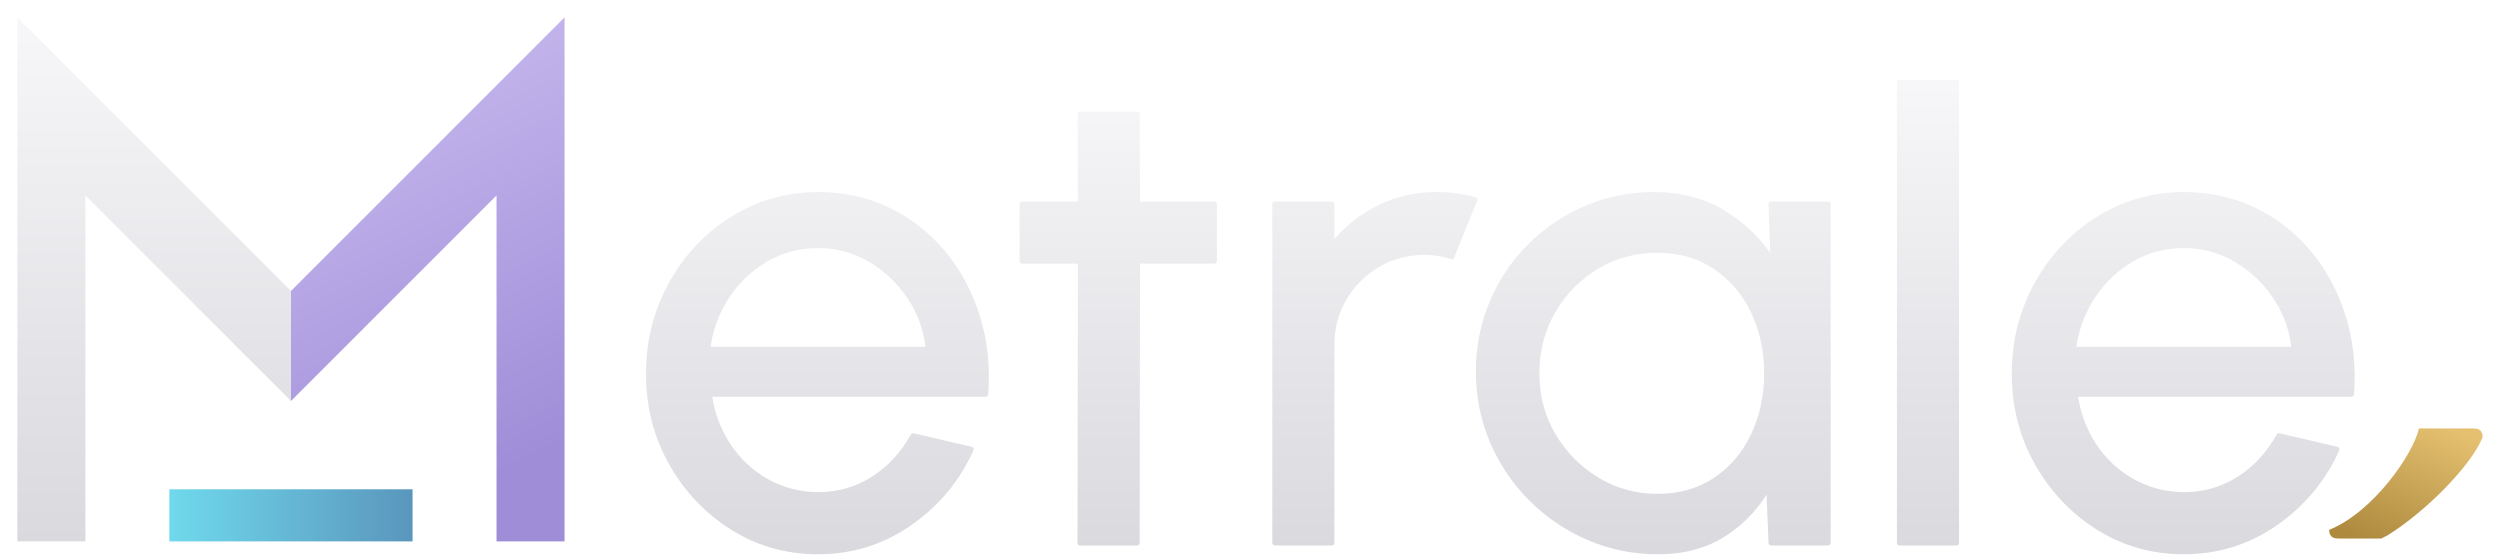
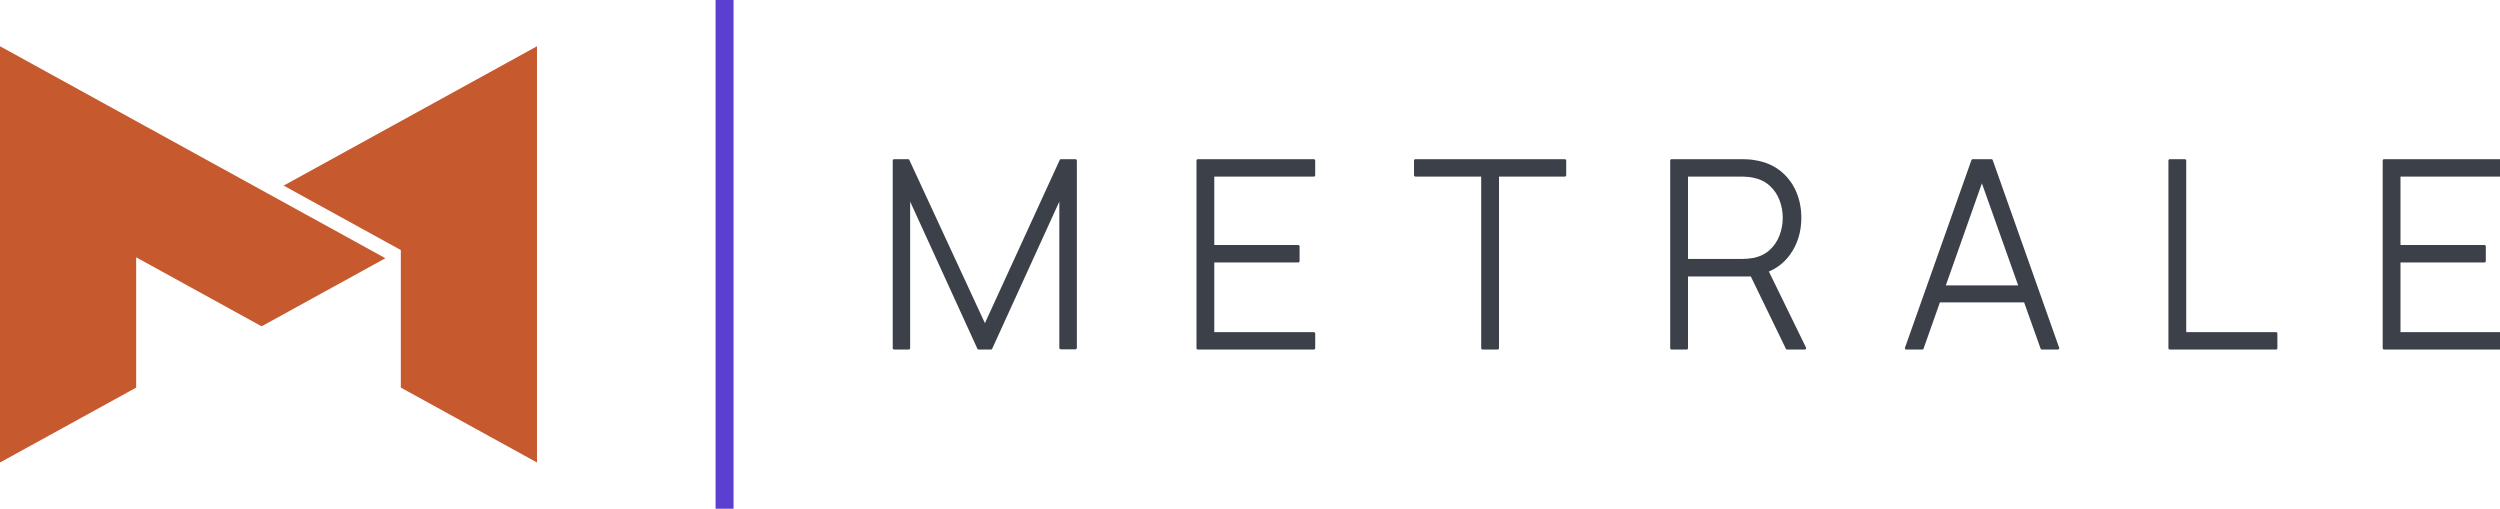
- <svg xmlns="http://www.w3.org/2000/svg" viewBox="-12 -12 1727 386" width="1727" height="386" role="img" aria-label="Metrale">
-   <defs>
-     <linearGradient id="wv" x1="0" y1="0" x2="0.25" y2="1">
-       <stop offset="0" stop-color="#CDBFF1" />
-       <stop offset="1" stop-color="#9F8DD8" />
-     </linearGradient>
-     <linearGradient id="wc" x1="0" y1="0" x2="1" y2="0">
-       <stop offset="0" stop-color="#6FD9EC" />
-       <stop offset="1" stop-color="#5A96BD" />
-     </linearGradient>
-     <linearGradient id="wg" x1="0.8" y1="0" x2="0.2" y2="1">
-       <stop offset="0" stop-color="#E4C070" />
-       <stop offset="1" stop-color="#AE8A3F" />
-     </linearGradient>
-     <linearGradient id="ww" x1="0" y1="0" x2="0" y2="1">
-       <stop offset="0" stop-color="#F7F7F9" />
-       <stop offset="1" stop-color="#D9D9DE" />
-     </linearGradient>
-   </defs>
-   <path d="M0 0L189 189L189 265L47 123L47 362L0 362Z" fill="url(#ww)" />
-   <path d="M378 0L189 189L189 265L331 123L331 362L378 362Z" fill="url(#wv)" />
-   <rect x="105" y="326" width="168" height="36" fill="url(#wc)" />
-   <path d="M553.04 369.08L553.04 369.08Q520.75 369.08 494.19 352.47Q467.63 335.86 451.83 307.89Q436.04 279.93 436.04 246L436.04 246Q436.04 220.26 445.17 197.91Q454.29 175.57 470.32 158.60Q486.35 141.64 507.64 132.04Q528.94 122.45 553.04 122.45L553.04 122.45Q579.48 122.45 601.60 133.09Q623.71 143.74 639.50 162.70Q655.30 181.65 663.14 206.69Q670.98 231.73 668.87 260.27L668.87 260.27L477.93 260.27Q480.73 280.16 491.03 295.73Q501.33 311.29 517.36 320.41Q533.38 329.54 553.04 329.77L553.04 329.77Q574.10 329.77 591.18 318.89Q608.26 308.01 618.79 289.06L618.79 289.06L658.81 298.42Q644.77 329.54 616.45 349.31Q588.14 369.08 553.04 369.08ZM476.76 229.39L476.76 229.39L629.32 229.39Q627.45 209.73 616.69 193.47Q605.92 177.20 589.31 167.38Q572.70 157.55 553.04 157.55L553.04 157.55Q533.38 157.55 517.00 167.14Q500.62 176.74 489.98 193.00Q479.33 209.26 476.76 229.39ZM826.82 129L826.82 168.31L773.70 168.31L773.47 363L734.16 363L734.39 168.31L694.14 168.31L694.14 129L734.39 129L734.16 67L773.47 67L773.70 129L826.82 129ZM908.02 363L868.71 363L868.71 129L908.02 129L908.02 158.25Q920.42 141.87 939.37 132.16Q958.33 122.45 980.56 122.45L980.56 122.45Q994.13 122.45 1006.77 125.96L1006.77 125.96L990.85 165.27Q981.26 162.23 972.13 162.23L972.13 162.23Q954.58 162.23 939.96 170.77Q925.33 179.31 916.68 193.82Q908.02 208.33 908.02 226.11L908.02 226.11L908.02 363ZM1212.92 169.01L1211.52 129L1250.83 129L1250.83 363L1211.52 363L1209.88 323.45Q1198.88 343.81 1179.58 356.45Q1160.27 369.08 1133.59 369.08L1133.59 369.08Q1107.85 369.08 1085.39 359.37Q1062.93 349.66 1045.73 332.46Q1028.53 315.26 1018.93 292.80Q1009.34 270.34 1009.34 244.36L1009.34 244.36Q1009.34 219.32 1018.70 197.09Q1028.06 174.86 1044.79 158.13Q1061.52 141.40 1083.52 131.92Q1105.51 122.45 1130.79 122.45L1130.79 122.45Q1158.40 122.45 1179.22 135.43Q1200.05 148.42 1212.92 169.01L1212.92 169.01ZM1132.89 330.94L1132.89 330.94Q1156.06 330.94 1173.02 319.59Q1189.99 308.24 1199.23 288.82Q1208.47 269.40 1208.47 246L1208.47 246Q1208.47 222.13 1199.11 202.83Q1189.75 183.52 1172.79 172.17Q1155.82 160.82 1132.89 160.82L1132.89 160.82Q1109.73 160.82 1090.77 172.29Q1071.82 183.76 1060.70 203.06Q1049.59 222.37 1049.59 246L1049.59 246Q1049.59 269.63 1061.05 288.94Q1072.52 308.24 1091.47 319.59Q1110.43 330.94 1132.89 330.94ZM1339.51 363L1300.20 363L1300.20 45L1339.51 45L1339.51 363ZM1496.53 369.08L1496.53 369.08Q1464.24 369.08 1437.68 352.47Q1411.12 335.86 1395.32 307.89Q1379.53 279.93 1379.53 246L1379.53 246Q1379.53 220.26 1388.65 197.91Q1397.78 175.57 1413.81 158.60Q1429.84 141.64 1451.13 132.04Q1472.43 122.45 1496.53 122.45L1496.53 122.45Q1522.97 122.45 1545.08 133.09Q1567.20 143.74 1582.99 162.70Q1598.79 181.65 1606.63 206.69Q1614.46 231.73 1612.36 260.27L1612.36 260.27L1421.41 260.27Q1424.22 280.16 1434.52 295.73Q1444.81 311.29 1460.84 320.41Q1476.87 329.54 1496.53 329.77L1496.53 329.77Q1517.59 329.77 1534.67 318.89Q1551.75 308.01 1562.28 289.06L1562.28 289.06L1602.30 298.42Q1588.26 329.54 1559.94 349.31Q1531.63 369.08 1496.53 369.08ZM1420.24 229.39L1420.24 229.39L1572.81 229.39Q1570.94 209.73 1560.18 193.47Q1549.41 177.20 1532.80 167.38Q1516.18 157.55 1496.53 157.55L1496.53 157.55Q1476.87 157.55 1460.49 167.14Q1444.11 176.74 1433.47 193.00Q1422.82 209.26 1420.24 229.39Z" fill="url(#ww)" stroke="url(#ww)" stroke-width="3.6" stroke-linejoin="round" />
-   <path d="M1659 284L1697 284C1701 284 1703 286 1703 290C1695 310 1663 342 1637 358L1633 360L1603 360C1599 360 1597 358 1597 354C1627 342 1655 302 1659 284Z" fill="url(#wg)" />
+ <svg xmlns="http://www.w3.org/2000/svg" viewBox="0 -18 973 198" width="973" height="198" role="img" aria-label="Metrale">
+   <path d="M0 0L150 82.5L101.82 109L53 82.15L53 132.85L0 162Z" fill="#C65A2E" />
+   <path d="M209 0L110.39 54.24L156 79.32L156 132.85L209 162Z" fill="#C65A2E" />
+   <rect x="278.5" y="-18" width="7" height="198" fill="#5B3FD1" />
+   <g transform="translate(340.9 117.5)">
+     <path d="M12.78 0L7.10 0L7.10-73L12.52-73L42.43-8.42L72.04-73L77.66-73L77.66-0.10L71.94-0.10L71.94-59.57L44.76 0L40.00 0L12.78-59.57L12.78 0ZM170.43 0L125.32 0L125.32-73L170.43-73L170.43-67.32L131.15-67.32L131.15-39.59L164.35-39.59L164.35-33.91L131.15-33.91L131.15-5.68L170.43-5.68L170.43 0ZM241.96 0L236.13 0L236.13-67.32L209.98-67.32L209.98-73L268.12-73L268.12-67.32L241.96-67.32L241.96 0ZM315.52 0L309.69 0L309.69-73L337.22-73Q338.28-73 339.53-72.92Q340.77-72.85 342.14-72.59L342.14-72.59Q347.61-71.73 351.54-68.67Q355.47-65.60 357.55-60.96Q359.63-56.32 359.63-50.75L359.63-50.75Q359.63-42.68 355.32-36.70L355.32-36.70Q352.02-32.14 346.80-30.11L346.80-30.11L361.50 0L354.66 0L340.87-28.44L315.52-28.44L315.52 0ZM315.52-67.32L315.52-34.17L337.12-34.17Q338.03-34.17 339.22-34.27Q340.41-34.37 341.63-34.57L341.63-34.57Q345.58-35.38 348.22-37.79Q350.86-40.20 352.17-43.60Q353.49-46.99 353.49-50.75Q353.49-54.50 352.17-57.87Q350.86-61.24 348.22-63.65Q345.58-66.05 341.63-66.87L341.63-66.87Q340.41-67.12 339.22-67.22Q338.03-67.32 337.12-67.32L337.12-67.32L315.52-67.32ZM407.23 0L401.04 0L426.90-73L434.15-73L460.00 0L453.82 0L447.28-18.35L413.72-18.35L407.23 0ZM415.64-23.88L445.35-23.88L430.45-65.80L415.64-23.88ZM544.91 0L503.60 0L503.60-73L509.43-73L509.43-5.68L544.91-5.68L544.91 0ZM632.11 0L586.99 0L586.99-73L632.11-73L632.11-67.32L592.82-67.32L592.82-39.59L626.03-39.59L626.03-33.91L592.82-33.91L592.82-5.68L632.11-5.68L632.11 0Z" fill="#3C4049" stroke="#3C4049" stroke-width="1.1" stroke-linejoin="round" />
+   </g>
</svg>
